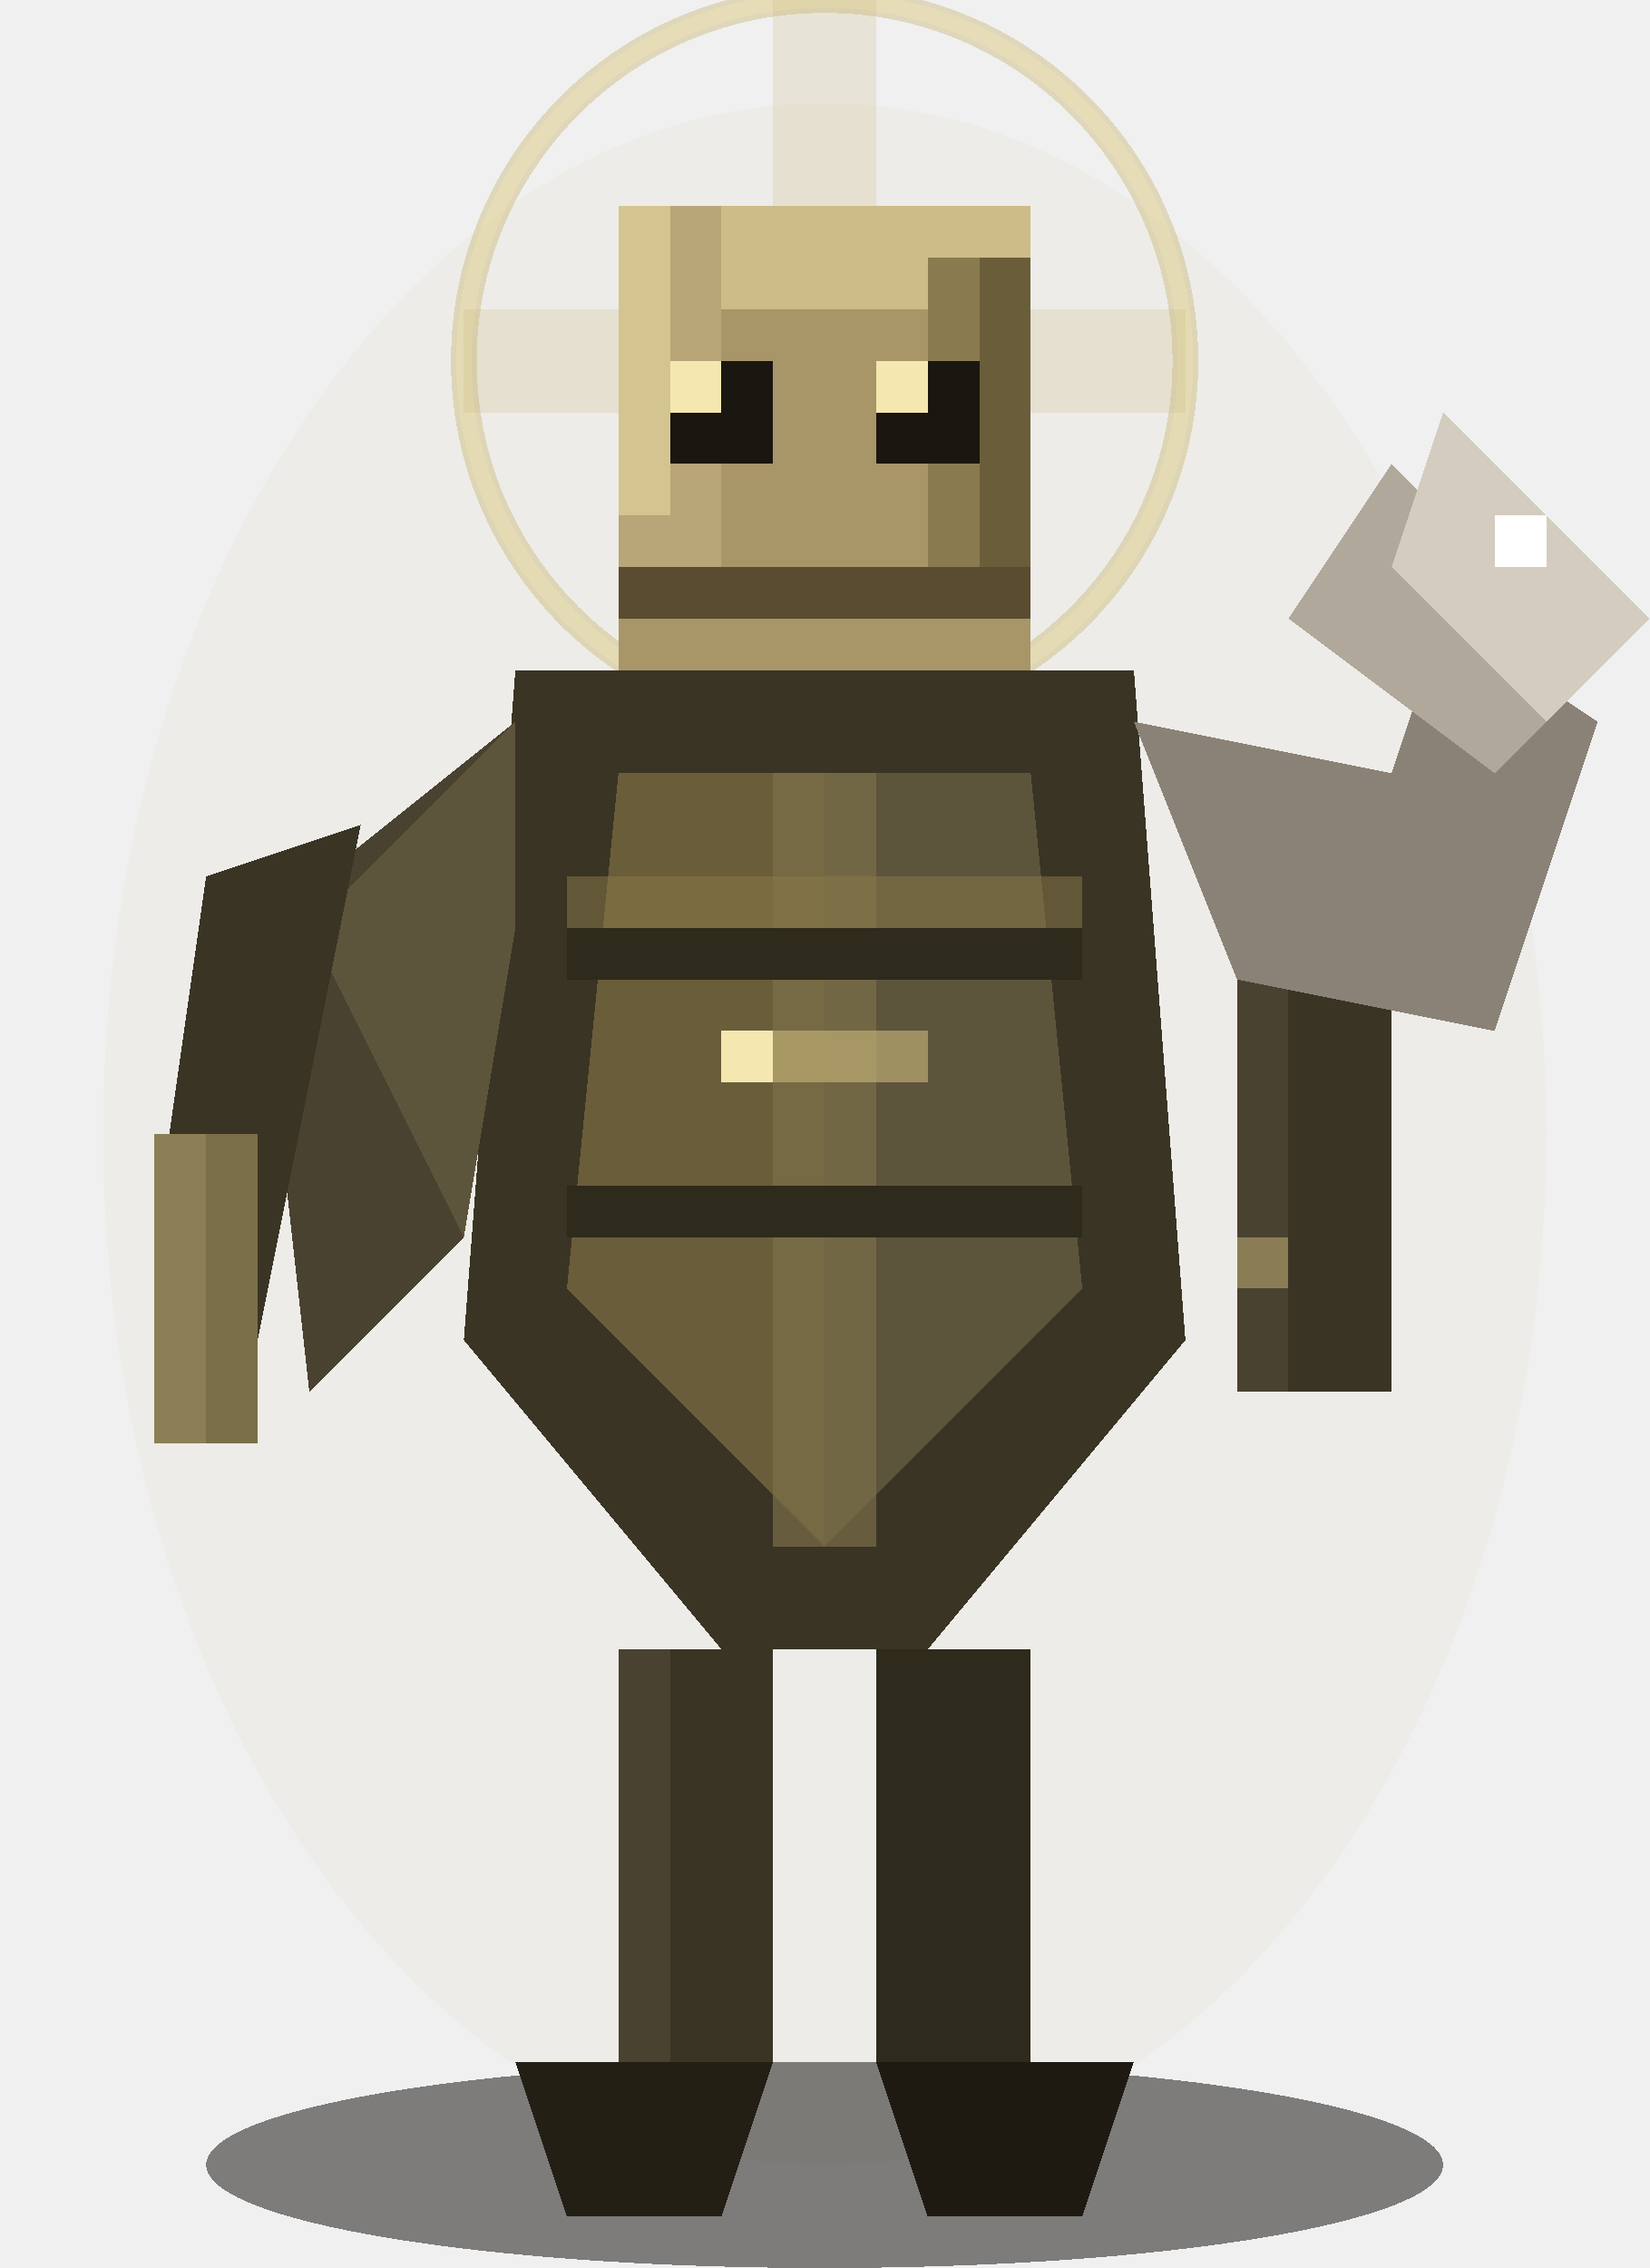
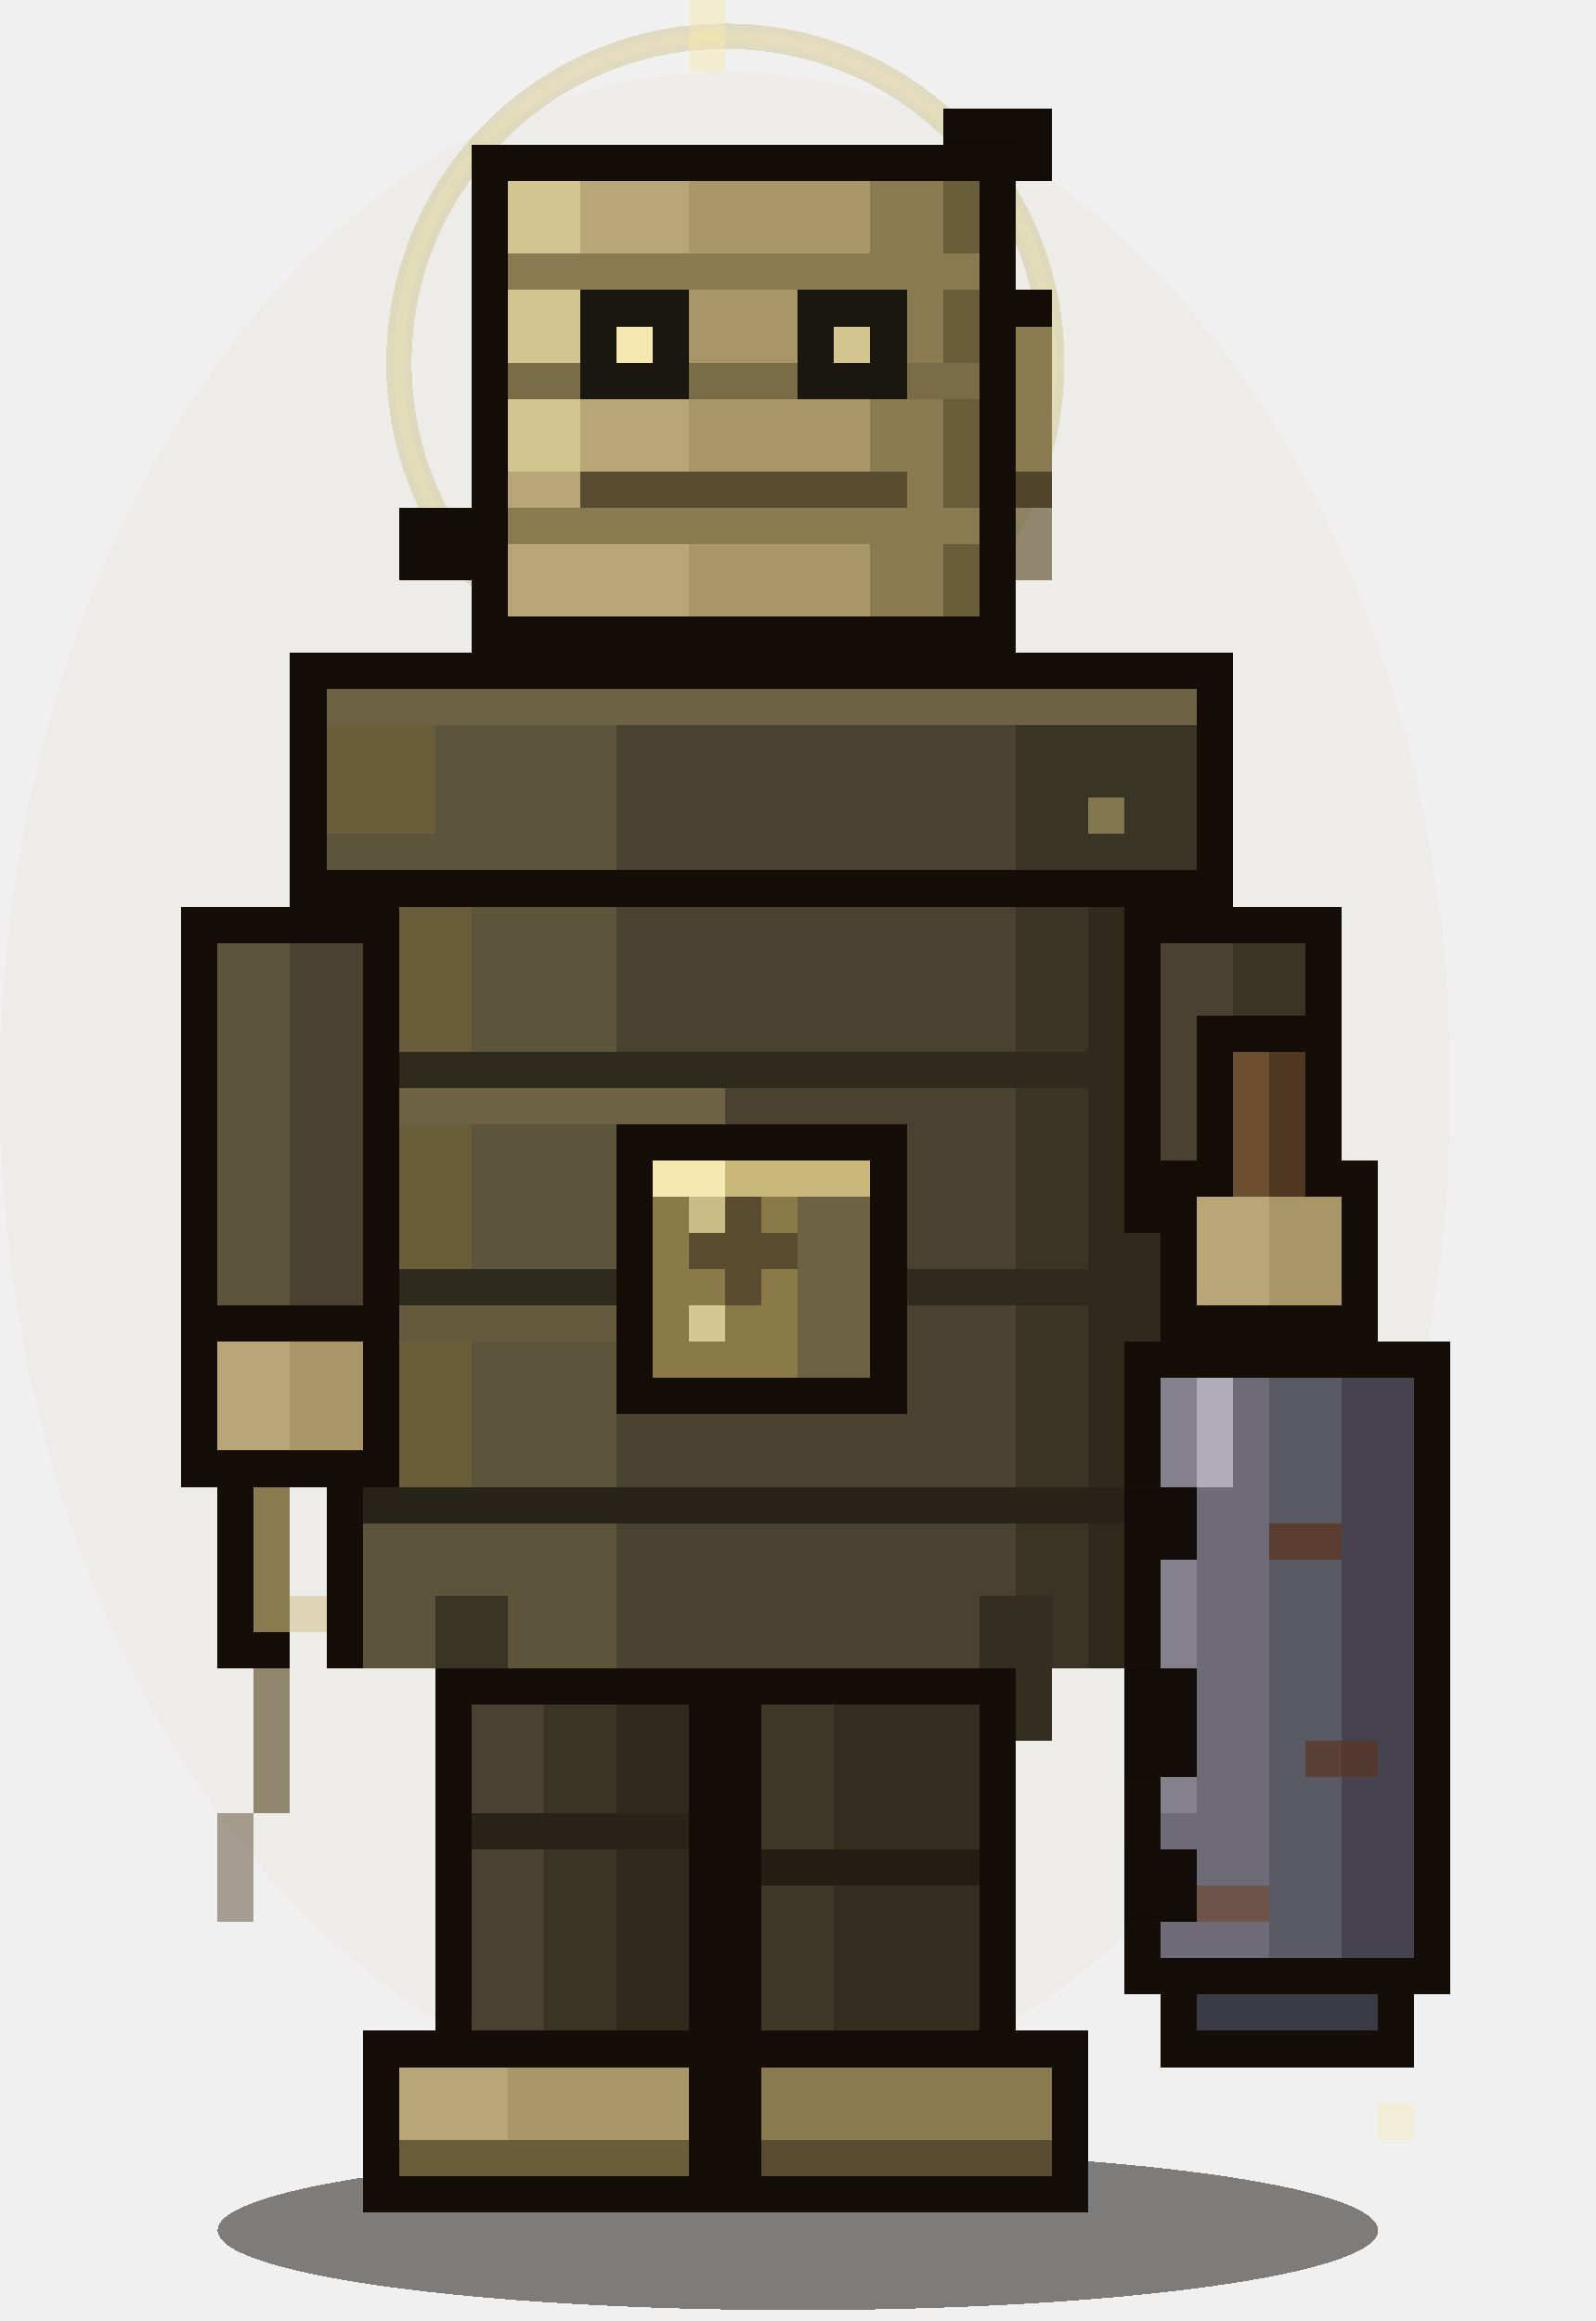
- <svg xmlns="http://www.w3.org/2000/svg" viewBox="0 0 32 44" shape-rendering="crispEdges" preserveAspectRatio="xMidYMax meet" aria-label="Deathless Ascendant">
-   <ellipse cx="16" cy="22" rx="14" ry="20" fill="#c9b87a" opacity="0.07" />
-   <ellipse cx="16" cy="42" rx="12" ry="2" fill="#0a0805" opacity="0.5" />
-   <circle cx="16" cy="7" r="7" fill="none" stroke="#c9b87a" stroke-width="0.5" opacity="0.45" />
-   <circle cx="16" cy="7" r="7" fill="none" stroke="#f4e8b0" stroke-width="0.3" opacity="0.3" />
-   <rect x="15" y="0" width="2" height="14" fill="#c9b87a" opacity="0.22" />
-   <rect x="9" y="6" width="14" height="2" fill="#c9b87a" opacity="0.22" />
-   <rect x="12" y="4" width="8" height="9" fill="#a89568" />
-   <rect x="12" y="4" width="8" height="2" fill="#cdbb88" />
-   <rect x="12" y="4" width="2" height="8" fill="#b8a578" />
-   <rect x="12" y="4" width="1" height="6" fill="#d4c490" />
-   <rect x="18" y="5" width="2" height="7" fill="#8a7a50" />
-   <rect x="19" y="5" width="1" height="7" fill="#6a5d3a" />
-   <rect x="13" y="7" width="2" height="2" fill="#1a1610" />
-   <rect x="17" y="7" width="2" height="2" fill="#1a1610" />
-   <rect x="13" y="7" width="1" height="1" fill="#f4e8b0" />
-   <rect x="17" y="7" width="1" height="1" fill="#f4e8b0" />
-   <rect x="12" y="11" width="8" height="1" fill="#5a4c30" />
-   <polygon points="10,13 22,13 23,26 18,32 14,32 9,26" fill="#3a3424" />
-   <polygon points="12,15 20,15 21,25 16,30 11,25" fill="#5d543c" />
-   <polygon points="12,15 16,15 16,30 11,25" fill="#6a5d3a" />
-   <rect x="15" y="15" width="2" height="15" fill="#7a6f48" opacity="0.7" />
-   <rect x="11" y="18" width="10" height="1" fill="#2e2a1c" />
-   <rect x="11" y="23" width="10" height="1" fill="#2e2a1c" />
-   <rect x="11" y="17" width="10" height="1" fill="#8a7a48" opacity="0.5" />
-   <rect x="14" y="20" width="4" height="1" fill="#c9b87a" opacity="0.6" />
-   <rect x="14" y="20" width="1" height="1" fill="#f4e8b0" />
-   <polygon points="10,14 5,18 6,27 9,24 10,18" fill="#4a4230" />
-   <polygon points="10,14 6,18 9,24 10,18" fill="#5d543c" />
-   <polygon points="4,17 7,16 5,26 3,24" fill="#3a3424" />
-   <rect x="3" y="22" width="2" height="6" fill="#7a6f48" />
-   <rect x="3" y="22" width="1" height="6" fill="#8c7f56" />
-   <rect x="24" y="18" width="3" height="9" fill="#3a3424" />
-   <rect x="24" y="18" width="1" height="9" fill="#4a4230" />
-   <polygon points="22,14 27,15 28,12 31,14 29,20 24,19" fill="#8a8276" />
-   <polygon points="27,9 31,13 29,15 25,12" fill="#b0a89a" />
-   <polygon points="28,8 32,12 30,14 27,11" fill="#d4ccbe" />
-   <rect x="29" y="10" width="1" height="1" fill="#ffffff" />
-   <rect x="12" y="32" width="3" height="8" fill="#3a3424" />
-   <rect x="12" y="32" width="1" height="8" fill="#4a4230" />
-   <rect x="17" y="32" width="3" height="8" fill="#2e2a1c" />
-   <polygon points="10,40 15,40 14,43 11,43" fill="#241f15" />
-   <polygon points="17,40 22,40 21,43 18,43" fill="#1e1a12" />
-   <rect x="14" y="20" width="1" height="1" fill="#f4e8b0" opacity="0.6" />
-   <rect x="24" y="24" width="1" height="1" fill="#c9b87a" opacity="0.5" />
+ <svg xmlns="http://www.w3.org/2000/svg" viewBox="0 0 44 64" shape-rendering="crispEdges" preserveAspectRatio="xMidYMax meet" aria-label="Deathless Ascendant">
+   <ellipse cx="20" cy="30" rx="20" ry="28" fill="#c9b87a" opacity="0.07" />
+   <ellipse cx="22" cy="61.5" rx="16" ry="2.2" fill="#0a0805" opacity="0.5" />
+   <circle cx="20" cy="10" r="9" fill="none" stroke="#c9b87a" stroke-width="0.7" opacity="0.4" />
+   <circle cx="20" cy="10" r="9" fill="none" stroke="#f4e8b0" stroke-width="0.3" opacity="0.25" />
+   <rect x="26" y="3" width="3" height="2" fill="#120d08" />
+   <rect x="11" y="14" width="2" height="2" fill="#120d08" />
+   <rect x="19" y="0" width="1" height="2" fill="#f4e8b0" opacity="0.5" />
+   <rect x="13" y="4" width="15" height="14" fill="#150d08" />
+   <rect x="14" y="5" width="13" height="12" fill="#a89568" />
+   <rect x="14" y="5" width="5" height="12" fill="#b8a578" />
+   <rect x="14" y="5" width="2" height="8" fill="#d4c490" />
+   <rect x="24" y="5" width="3" height="12" fill="#8a7a50" />
+   <rect x="26" y="5" width="1" height="12" fill="#6a5d3a" />
+   <rect x="14" y="7" width="13" height="1" fill="#8a7a50" />
+   <rect x="14" y="10" width="13" height="1" fill="#7a6c46" />
+   <rect x="14" y="14" width="13" height="1" fill="#8a7a50" />
+   <rect x="27" y="8" width="2" height="6" fill="#150d08" />
+   <rect x="28" y="9" width="1" height="4" fill="#8a7a50" />
+   <rect x="28" y="13" width="1" height="3" fill="#6a5d3a" opacity="0.7" />
+   <rect x="16" y="8" width="3" height="3" fill="#1a1610" />
+   <rect x="22" y="8" width="3" height="3" fill="#1a1610" />
+   <rect x="17" y="9" width="1" height="1" fill="#f4e8b0" />
+   <rect x="23" y="9" width="1" height="1" fill="#d4c490" />
+   <rect x="16" y="13" width="9" height="1" fill="#5a4c30" />
+   <rect x="8" y="18" width="26" height="7" fill="#150d08" />
+   <rect x="9" y="19" width="24" height="6" fill="#4a4230" />
+   <rect x="9" y="19" width="8" height="6" fill="#5d543c" />
+   <rect x="9" y="19" width="3" height="4" fill="#6a5d3a" />
+   <rect x="28" y="19" width="5" height="6" fill="#3a3424" />
+   <rect x="9" y="19" width="24" height="1" fill="#6e6244" />
+   <rect x="9" y="24" width="24" height="22" fill="#150d08" />
+   <rect x="10" y="25" width="22" height="21" fill="#4a4230" />
+   <rect x="10" y="25" width="7" height="21" fill="#5d543c" />
+   <rect x="10" y="25" width="3" height="16" fill="#6a5d3a" />
+   <rect x="28" y="25" width="4" height="21" fill="#3a3424" />
+   <rect x="30" y="25" width="2" height="21" fill="#2e2a1c" />
+   <rect x="10" y="29" width="22" height="1" fill="#2e2a1c" />
+   <rect x="10" y="30" width="10" height="1" fill="#6e6244" />
+   <rect x="10" y="35" width="22" height="1" fill="#2e2a1c" />
+   <rect x="10" y="36" width="8" height="1" fill="#665a3e" />
+   <rect x="10" y="41" width="22" height="1" fill="#28241a" />
+   <rect x="12" y="44" width="2" height="5" fill="#3a3424" />
+   <rect x="12" y="48" width="1" height="3" fill="#2e2a1c" opacity="0.8" />
+   <rect x="27" y="44" width="2" height="4" fill="#332e20" />
+   <rect x="17" y="31" width="8" height="8" fill="#150d08" />
+   <rect x="18" y="32" width="6" height="6" fill="#8a7a48" />
+   <rect x="18" y="32" width="6" height="1" fill="#c9b87a" />
+   <rect x="18" y="32" width="2" height="1" fill="#f4e8b0" />
+   <rect x="22" y="33" width="2" height="5" fill="#6e6244" />
+   <rect x="19" y="34" width="3" height="1" fill="#5a4c30" />
+   <rect x="20" y="33" width="1" height="3" fill="#5a4c30" />
+   <rect x="19" y="36" width="1" height="1" fill="#f4e8b0" opacity="0.7" />
+   <rect x="5" y="25" width="6" height="12" fill="#150d08" />
+   <rect x="6" y="26" width="4" height="10" fill="#4a4230" />
+   <rect x="6" y="26" width="2" height="10" fill="#5d543c" />
+   <rect x="5" y="36" width="6" height="5" fill="#150d08" />
+   <rect x="6" y="37" width="4" height="3" fill="#a89568" />
+   <rect x="6" y="37" width="2" height="3" fill="#b8a578" />
+   <rect x="6" y="41" width="2" height="5" fill="#150d08" />
+   <rect x="7" y="41" width="1" height="4" fill="#8a7a50" />
+   <rect x="7" y="46" width="1" height="4" fill="#6a5d3a" opacity="0.7" />
+   <rect x="6" y="50" width="1" height="3" fill="#5a4c30" opacity="0.5" />
+   <rect x="31" y="25" width="6" height="9" fill="#150d08" />
+   <rect x="32" y="26" width="4" height="7" fill="#3a3424" />
+   <rect x="32" y="26" width="2" height="7" fill="#4a4230" />
+   <rect x="32" y="32" width="6" height="5" fill="#150d08" />
+   <rect x="33" y="33" width="4" height="3" fill="#a89568" />
+   <rect x="33" y="33" width="2" height="3" fill="#b8a578" />
+   <rect x="33" y="28" width="4" height="5" fill="#150d08" />
+   <rect x="34" y="29" width="2" height="4" fill="#4f3722" />
+   <rect x="34" y="29" width="1" height="4" fill="#6e4e30" />
+   <rect x="31" y="37" width="9" height="18" fill="#150d08" />
+   <rect x="32" y="38" width="7" height="16" fill="#5a5a64" />
+   <rect x="32" y="38" width="3" height="16" fill="#6e6a78" />
+   <rect x="32" y="38" width="1" height="12" fill="#84808c" />
+   <rect x="37" y="38" width="2" height="16" fill="#46424e" />
+   <rect x="31" y="41" width="2" height="2" fill="#120d08" />
+   <rect x="31" y="46" width="2" height="3" fill="#120d08" />
+   <rect x="31" y="51" width="2" height="2" fill="#120d08" />
+   <rect x="35" y="42" width="2" height="1" fill="#5a3424" opacity="0.8" />
+   <rect x="36" y="48" width="2" height="1" fill="#5a3424" opacity="0.7" />
+   <rect x="33" y="52" width="2" height="1" fill="#6e4628" opacity="0.6" />
+   <rect x="33" y="38" width="1" height="3" fill="#b0acb8" />
+   <rect x="32" y="54" width="7" height="3" fill="#150d08" />
+   <rect x="33" y="55" width="5" height="1" fill="#3a3a44" />
+   <rect x="12" y="46" width="8" height="10" fill="#150d08" />
+   <rect x="13" y="47" width="6" height="9" fill="#3a3424" />
+   <rect x="13" y="47" width="2" height="9" fill="#4a4230" />
+   <rect x="17" y="47" width="2" height="9" fill="#2e2a1c" />
+   <rect x="20" y="46" width="8" height="10" fill="#150d08" />
+   <rect x="21" y="47" width="6" height="9" fill="#332e20" />
+   <rect x="21" y="47" width="2" height="9" fill="#3f3927" />
+   <rect x="13" y="50" width="6" height="1" fill="#28241a" />
+   <rect x="21" y="51" width="6" height="1" fill="#241f15" />
+   <rect x="10" y="56" width="10" height="5" fill="#150d08" />
+   <rect x="11" y="57" width="8" height="3" fill="#a89568" />
+   <rect x="11" y="57" width="3" height="3" fill="#b8a578" />
+   <rect x="11" y="59" width="8" height="1" fill="#6a5d3a" />
+   <rect x="20" y="56" width="10" height="5" fill="#150d08" />
+   <rect x="21" y="57" width="8" height="3" fill="#8a7a50" />
+   <rect x="21" y="59" width="8" height="1" fill="#5a4c30" />
+   <rect x="19" y="33" width="1" height="1" fill="#f4e8b0" opacity="0.6" />
+   <rect x="30" y="22" width="1" height="1" fill="#c9b87a" opacity="0.5" />
+   <rect x="8" y="44" width="1" height="1" fill="#c9b87a" opacity="0.45" />
+   <rect x="38" y="58" width="1" height="1" fill="#f4e8b0" opacity="0.4" />
</svg>
